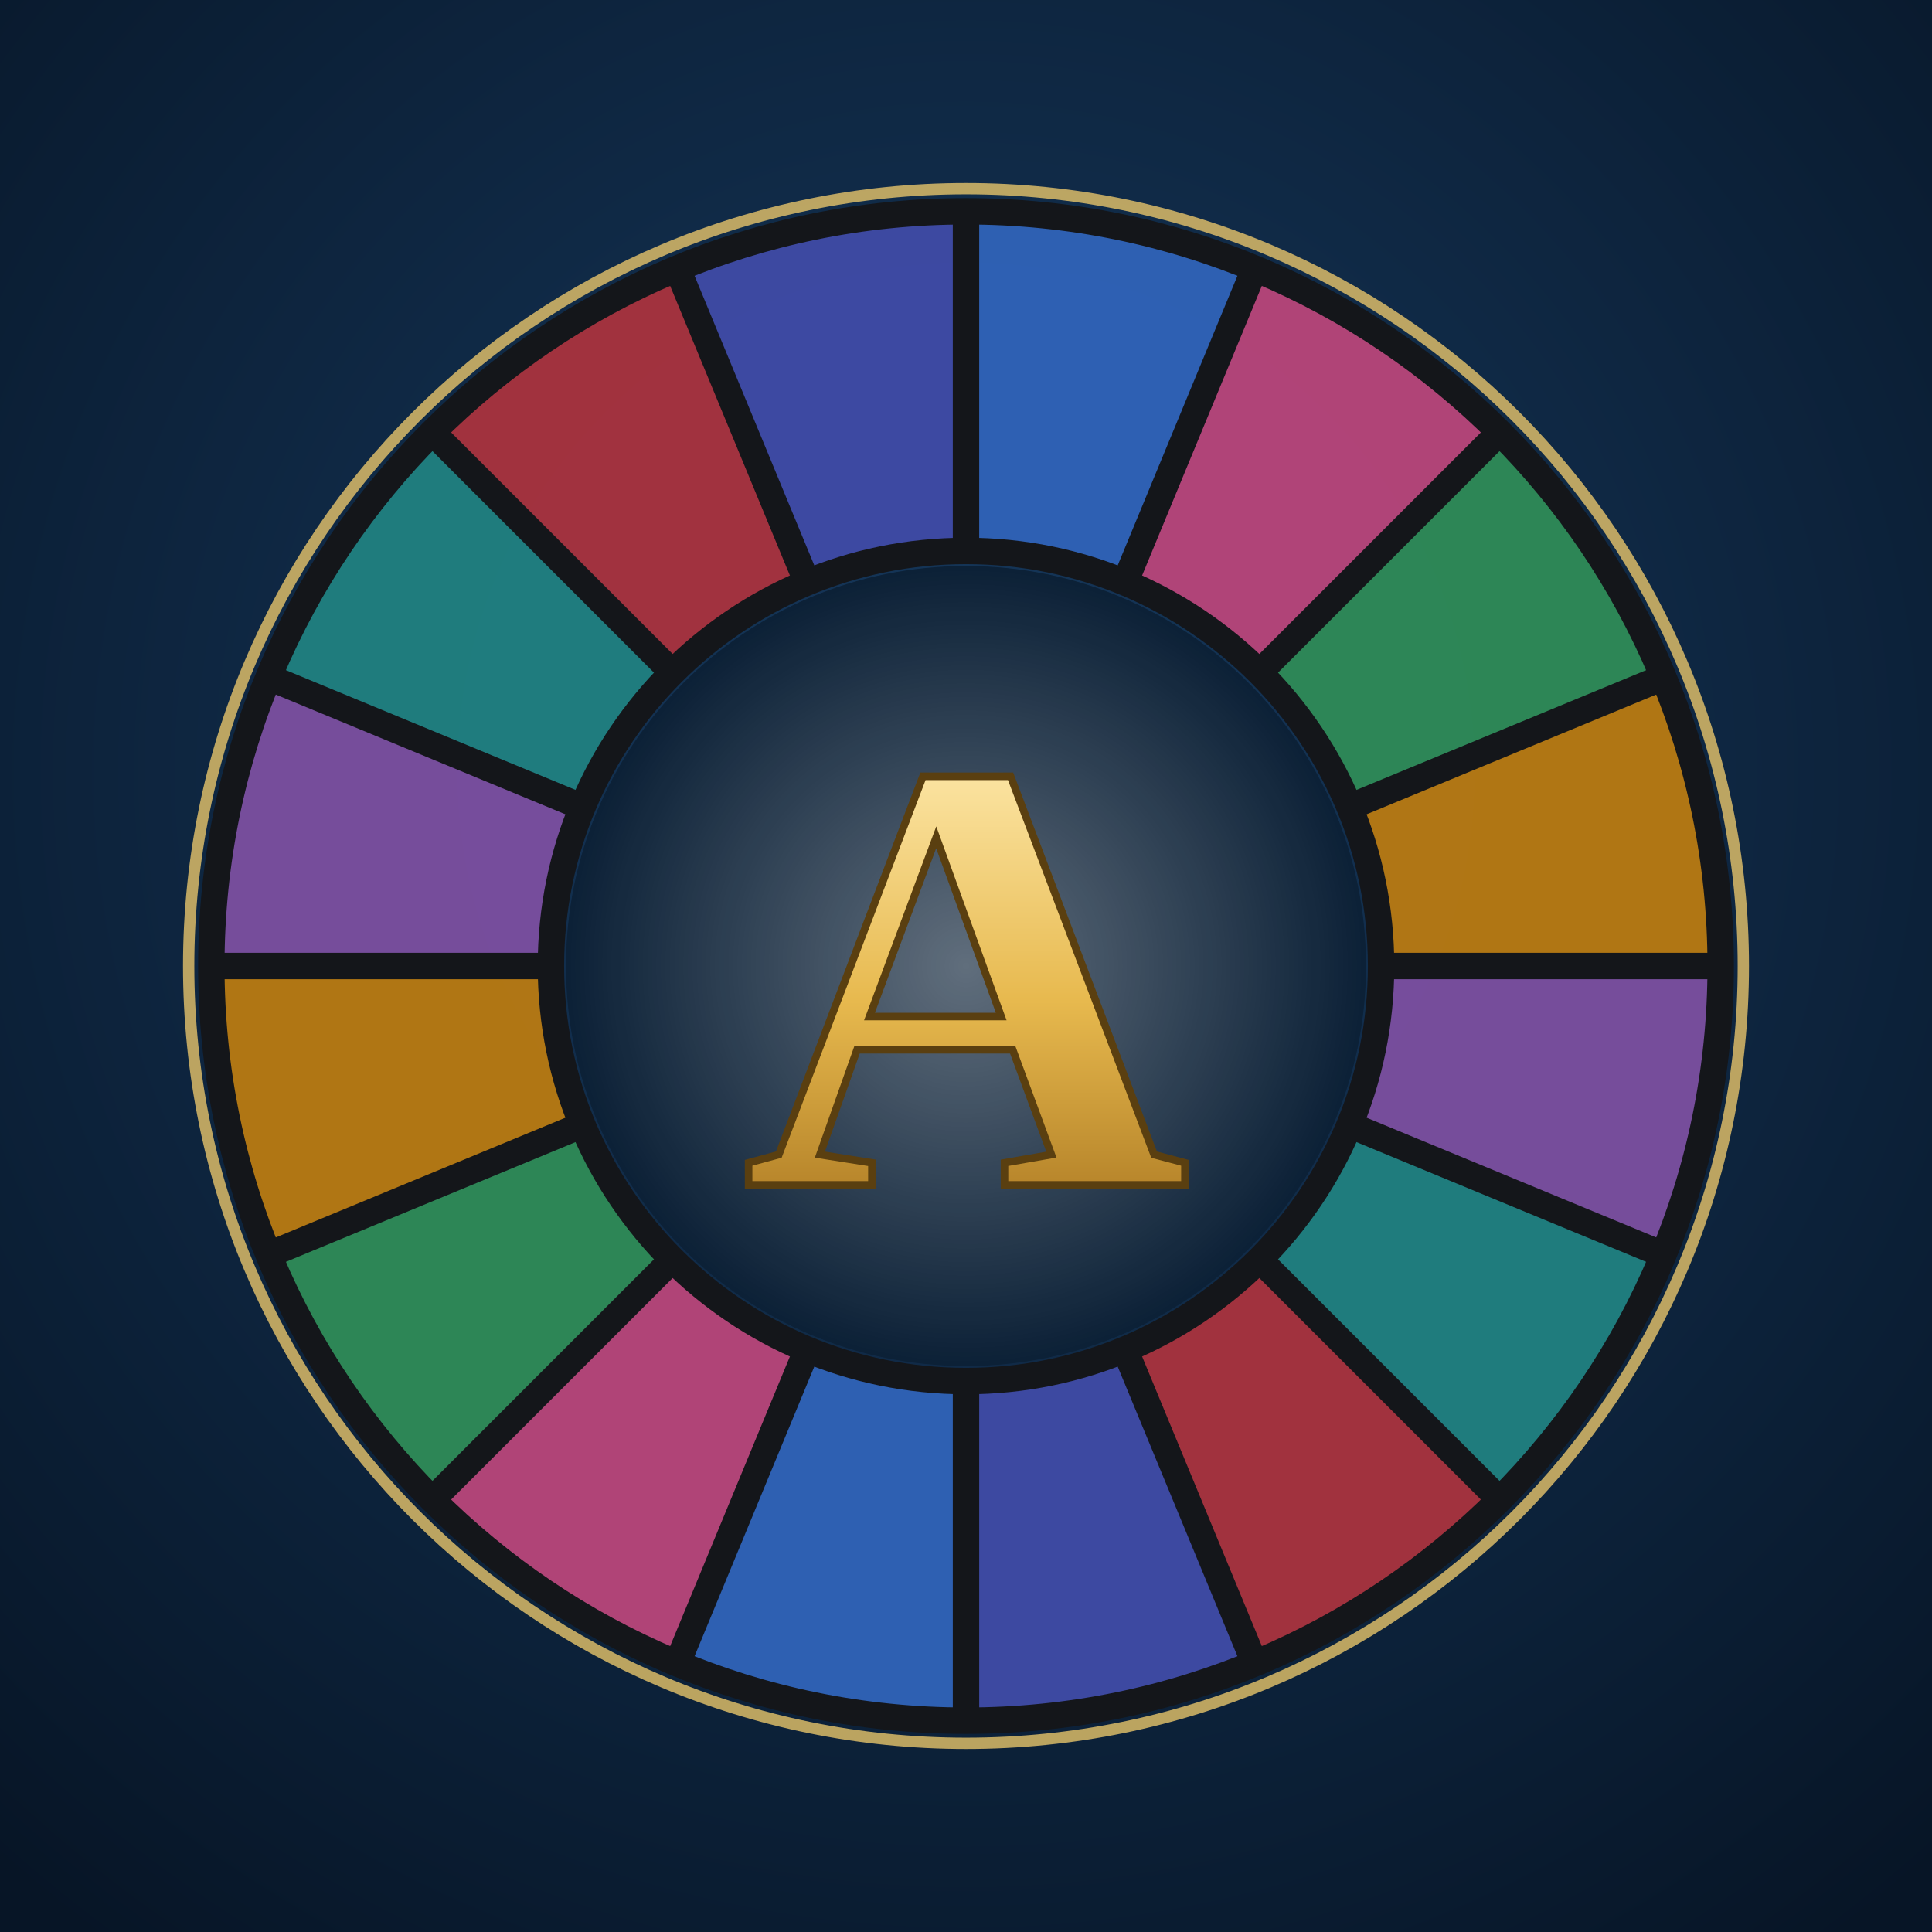
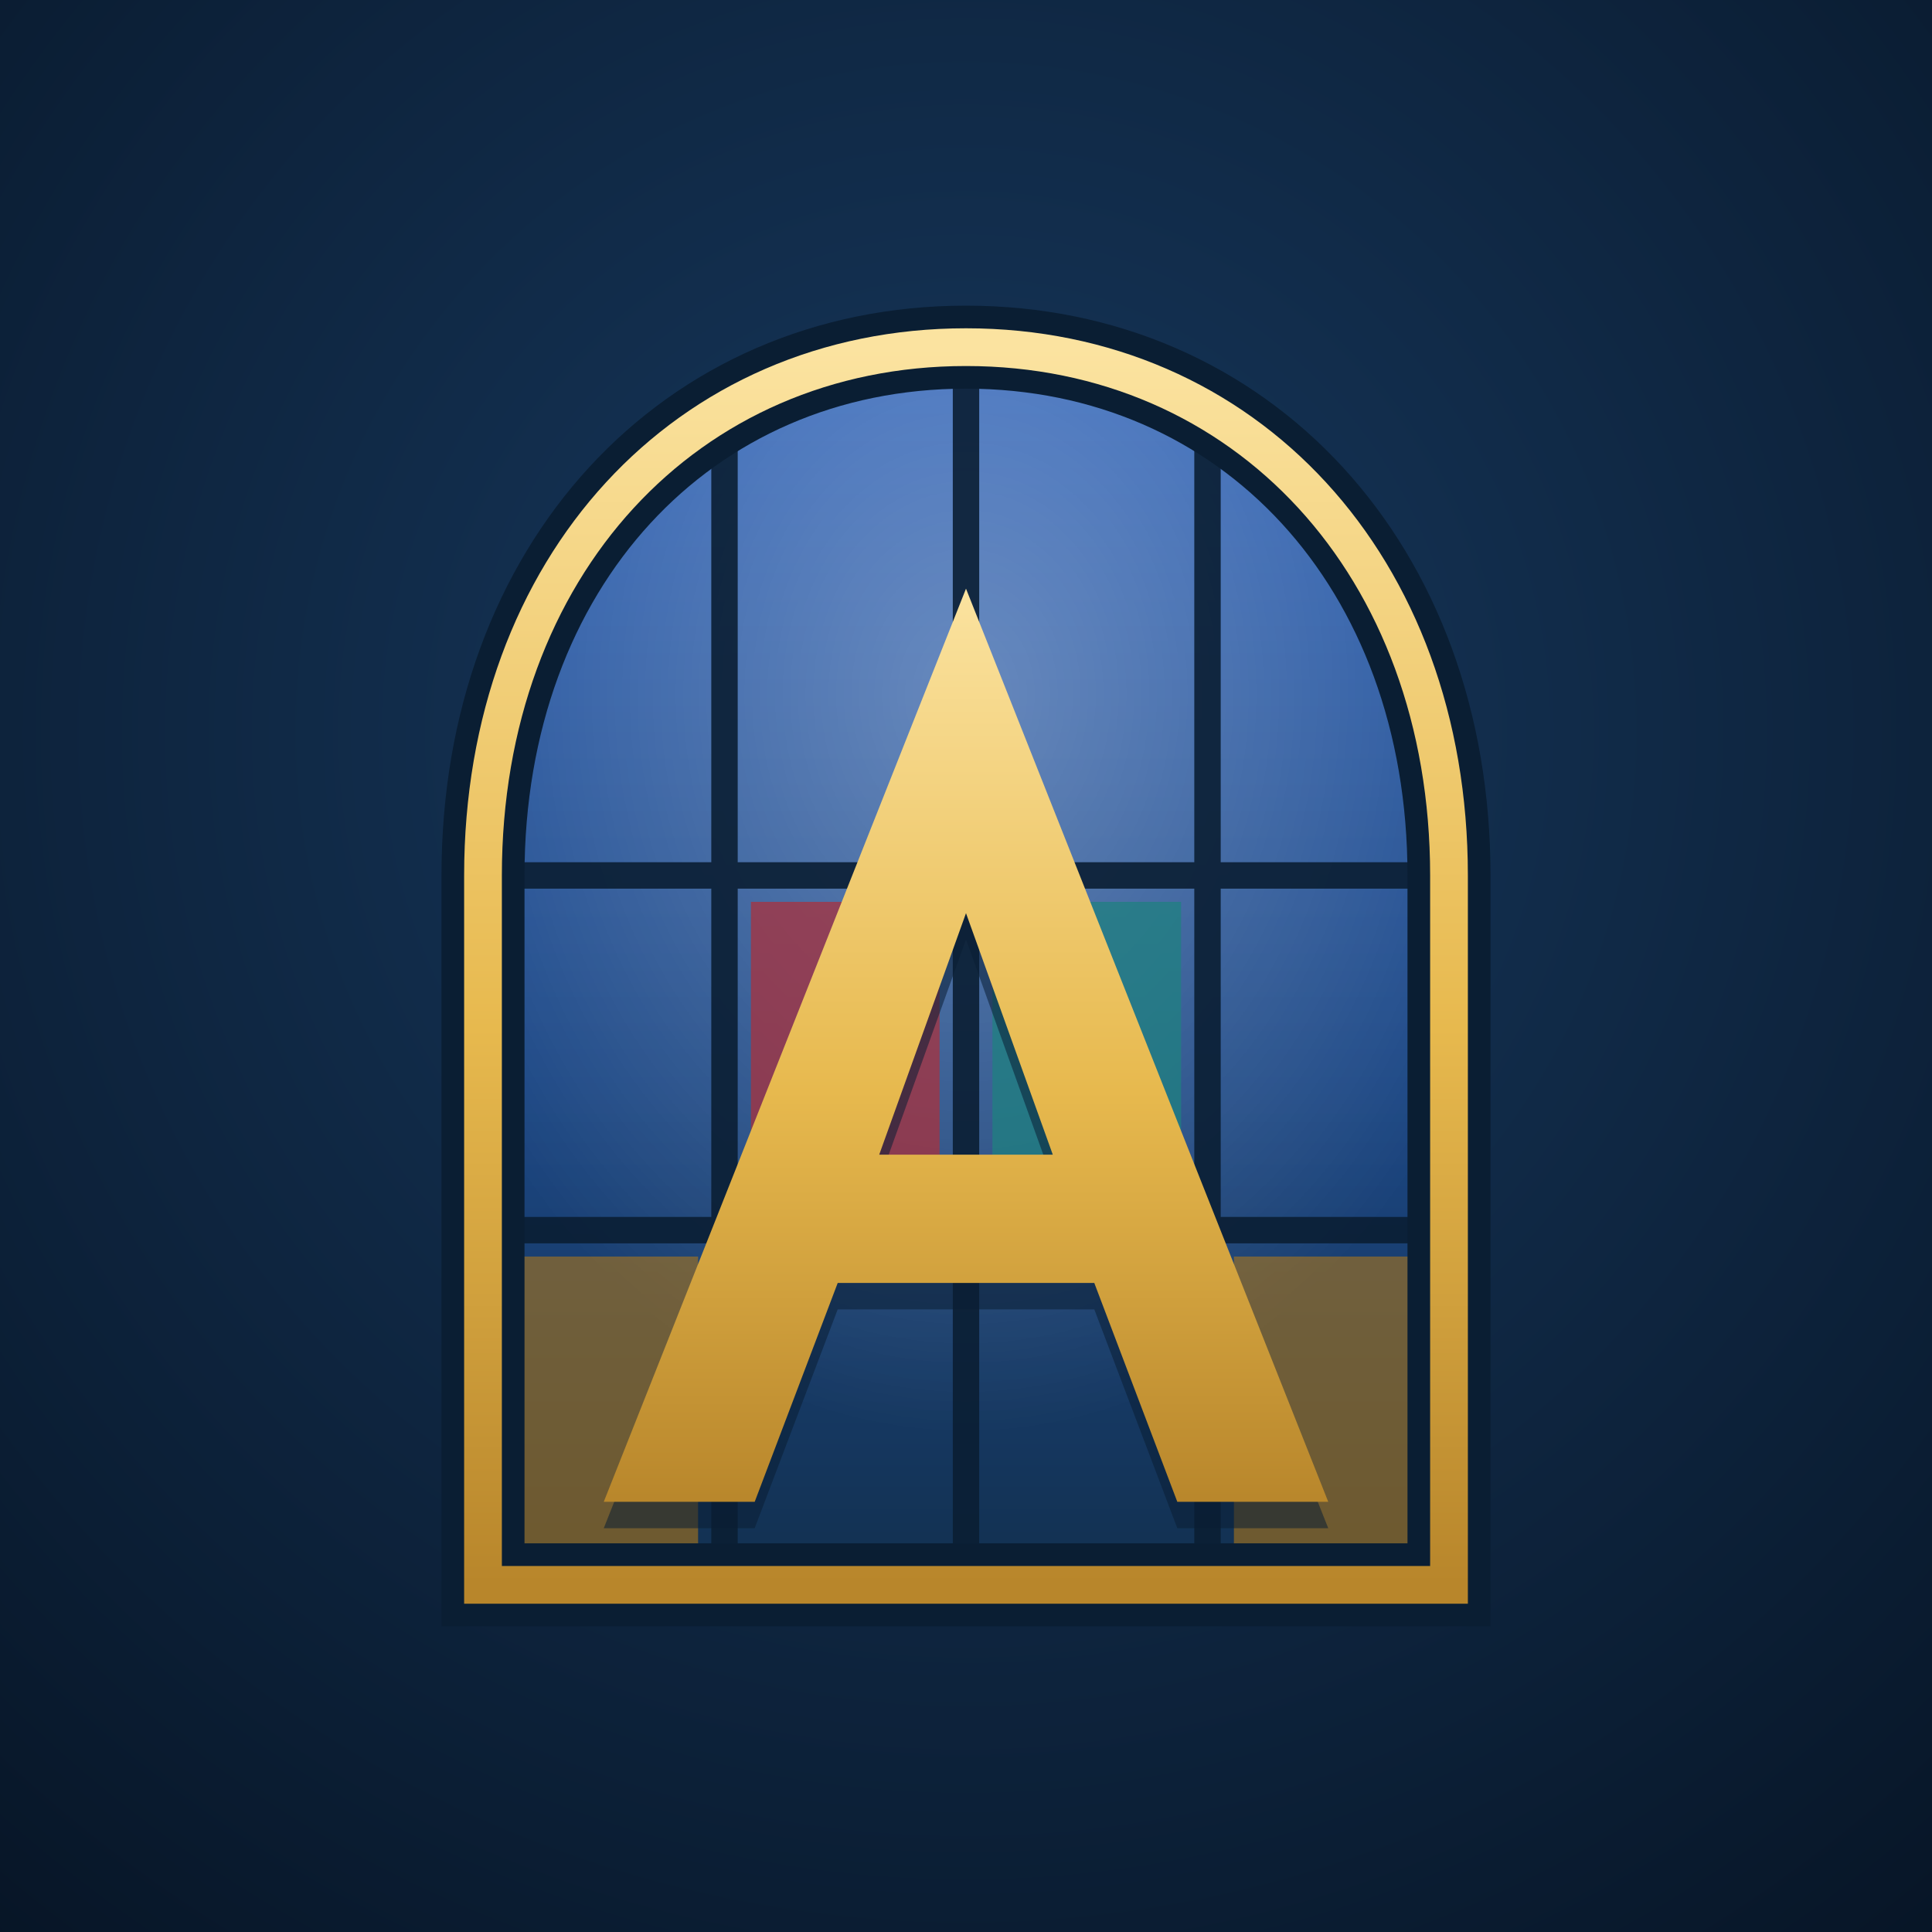
<svg xmlns="http://www.w3.org/2000/svg" viewBox="0 0 512 512" width="512" height="512">
  <defs>
-     <radialGradient id="bg" cx=".5" cy=".4" r=".75">
-       <stop offset="0" stop-color="#16395E" />
+     <radialGradient id="bg" cx=".5" cy=".38" r=".8">
+       <stop offset="0" stop-color="#17395F" />
      <stop offset="1" stop-color="#071526" />
-     </radialGradient>
-     <radialGradient id="glow" cx=".5" cy=".5" r=".5">
-       <stop offset="0" stop-color="#fff" stop-opacity=".35" />
-       <stop offset="1" stop-color="#fff" stop-opacity="0" />
    </radialGradient>
    <linearGradient id="gold" x1="0" y1="0" x2="0" y2="1">
      <stop offset="0" stop-color="#FBE3A0" />
      <stop offset=".55" stop-color="#E7B94E" />
      <stop offset="1" stop-color="#B8862B" />
    </linearGradient>
+     <linearGradient id="glass" x1="0" y1="0" x2="0" y2="1">
+       <stop offset="0" stop-color="#2F63B8" />
+       <stop offset=".6" stop-color="#1C4784" />
+       <stop offset="1" stop-color="#12304F" />
+     </linearGradient>
+     <radialGradient id="lit" cx=".5" cy=".28" r=".6">
+       <stop offset="0" stop-color="#FFFFFF" stop-opacity=".30" />
+       <stop offset="1" stop-color="#FFFFFF" stop-opacity="0" />
+     </radialGradient>
+     <clipPath id="win">
+       <path d="M256 92 C 330 92 384 150 384 232 L 384 420 L 128 420 L 128 232 C 128 150 182 92 256 92 Z" />
+     </clipPath>
  </defs>
  <rect width="512" height="512" fill="url(#bg)" />
-   <g opacity=".95">
-     <path d="M256.0 146.0L256.0 56.0A200 200 0 0 1 332.5 71.2L298.1 154.4A110 110 0 0 0 256.0 146.0Z" fill="#2F63B8" />
-     <path d="M298.1 154.4L332.5 71.2A200 200 0 0 1 397.4 114.6L333.8 178.2A110 110 0 0 0 298.1 154.4Z" fill="#B8457A" />
-     <path d="M333.8 178.2L397.4 114.6A200 200 0 0 1 440.8 179.5L357.6 213.9A110 110 0 0 0 333.8 178.2Z" fill="#2E8B57" />
-     <path d="M357.6 213.9L440.8 179.5A200 200 0 0 1 456.0 256.0L366.0 256.0A110 110 0 0 0 357.6 213.9Z" fill="#B87A12" />
-     <path d="M366.0 256.0L456.0 256.0A200 200 0 0 1 440.8 332.5L357.6 298.1A110 110 0 0 0 366.0 256.0Z" fill="#7B4FA0" />
-     <path d="M357.6 298.1L440.8 332.5A200 200 0 0 1 397.4 397.4L333.8 333.8A110 110 0 0 0 357.6 298.1Z" fill="#1F8080" />
-     <path d="M333.8 333.8L397.4 397.4A200 200 0 0 1 332.5 440.8L298.1 357.6A110 110 0 0 0 333.8 333.8Z" fill="#A8323E" />
-     <path d="M298.1 357.6L332.5 440.8A200 200 0 0 1 256.0 456.0L256.0 366.0A110 110 0 0 0 298.1 357.6Z" fill="#3F4AA6" />
-     <path d="M256.0 366.0L256.0 456.0A200 200 0 0 1 179.5 440.8L213.9 357.6A110 110 0 0 0 256.0 366.0Z" fill="#2F63B8" />
-     <path d="M213.9 357.6L179.5 440.8A200 200 0 0 1 114.6 397.4L178.2 333.8A110 110 0 0 0 213.9 357.6Z" fill="#B8457A" />
-     <path d="M178.2 333.8L114.6 397.4A200 200 0 0 1 71.2 332.5L154.4 298.1A110 110 0 0 0 178.2 333.8Z" fill="#2E8B57" />
-     <path d="M154.4 298.1L71.2 332.5A200 200 0 0 1 56.0 256.0L146.0 256.0A110 110 0 0 0 154.4 298.1Z" fill="#B87A12" />
-     <path d="M146.0 256.0L56.0 256.0A200 200 0 0 1 71.2 179.5L154.4 213.9A110 110 0 0 0 146.0 256.0Z" fill="#7B4FA0" />
-     <path d="M154.4 213.9L71.2 179.5A200 200 0 0 1 114.6 114.6L178.2 178.2A110 110 0 0 0 154.4 213.9Z" fill="#1F8080" />
-     <path d="M178.2 178.2L114.6 114.6A200 200 0 0 1 179.5 71.2L213.9 154.4A110 110 0 0 0 178.2 178.2Z" fill="#A8323E" />
-     <path d="M213.9 154.4L179.5 71.2A200 200 0 0 1 256.0 56.0L256.0 146.0A110 110 0 0 0 213.9 154.4Z" fill="#3F4AA6" />
+   <g clip-path="url(#win)">
+     <rect x="128" y="92" width="256" height="328" fill="url(#glass)" />
+     <rect x="128" y="92" width="256" height="328" fill="url(#lit)" />
+     <g stroke="#0A1E33" stroke-width="7" fill="none" opacity=".9">
+       <path d="M256 92 V 420" />
+       <path d="M128 232 H 384" />
+       <path d="M128 326 H 384" />
+       <path d="M192 108 V 420" />
+       <path d="M320 108 V 420" />
+     </g>
+     <rect x="199" y="239" width="50" height="80" fill="#A8323E" opacity=".75" />
+     <rect x="263" y="239" width="50" height="80" fill="#1F8080" opacity=".75" />
+     <rect x="135" y="333" width="50" height="87" fill="#B87A12" opacity=".55" />
+     <rect x="327" y="333" width="50" height="87" fill="#B87A12" opacity=".55" />
  </g>
-   <g fill="none" stroke="#14161A" stroke-width="7">
-     <circle cx="256" cy="256" r="200" />
-     <circle cx="256" cy="256" r="110" />
-     <line x1="256.0" y1="146.0" x2="256.0" y2="56.0" />
-     <line x1="298.1" y1="154.4" x2="332.5" y2="71.2" />
-     <line x1="333.8" y1="178.2" x2="397.4" y2="114.6" />
-     <line x1="357.6" y1="213.9" x2="440.8" y2="179.5" />
-     <line x1="366.0" y1="256.0" x2="456.0" y2="256.0" />
-     <line x1="357.6" y1="298.1" x2="440.8" y2="332.5" />
-     <line x1="333.8" y1="333.8" x2="397.4" y2="397.4" />
-     <line x1="298.1" y1="357.6" x2="332.5" y2="440.8" />
-     <line x1="256.0" y1="366.0" x2="256.0" y2="456.0" />
-     <line x1="213.9" y1="357.6" x2="179.5" y2="440.8" />
-     <line x1="178.2" y1="333.8" x2="114.6" y2="397.4" />
-     <line x1="154.4" y1="298.1" x2="71.2" y2="332.5" />
-     <line x1="146.0" y1="256.0" x2="56.0" y2="256.0" />
-     <line x1="154.4" y1="213.9" x2="71.2" y2="179.5" />
-     <line x1="178.2" y1="178.2" x2="114.6" y2="114.6" />
-     <line x1="213.9" y1="154.4" x2="179.5" y2="71.2" />
+   <path d="M256 92 C 330 92 384 150 384 232 L 384 420 L 128 420 L 128 232 C 128 150 182 92 256 92 Z" fill="none" stroke="#0A1E33" stroke-width="22" />
+   <path d="M256 92 C 330 92 384 150 384 232 L 384 420 L 128 420 L 128 232 C 128 150 182 92 256 92 Z" fill="none" stroke="url(#gold)" stroke-width="10" />
+   <path d="M112 420 H 400" stroke="url(#gold)" stroke-width="14" stroke-linecap="round" />
+   <g transform="translate(0,6)">
+     <path d="M256 150 L 352 392 H 312 L 290 334 H 222 L 200 392 H 160 Z M 233 300 H 279 L 256 236 Z" fill="#0A1E33" opacity=".55" transform="translate(0,7)" />
+     <path d="M256 150 L 352 392 H 312 L 290 334 H 222 L 200 392 H 160 Z M 233 300 H 279 L 256 236 Z" fill="url(#gold)" />
  </g>
-   <circle cx="256" cy="256" r="206" fill="none" stroke="#E7C46A" stroke-width="3" opacity=".8" />
-   <circle cx="256" cy="256" r="106" fill="#0B2036" />
-   <circle cx="256" cy="256" r="106" fill="url(#glow)" />
-   <text x="256" y="314" text-anchor="middle" font-family="Georgia,'Times New Roman',serif" font-weight="700" font-size="164" fill="url(#gold)" stroke="#5a3f10" stroke-width="2">A</text>
</svg>
